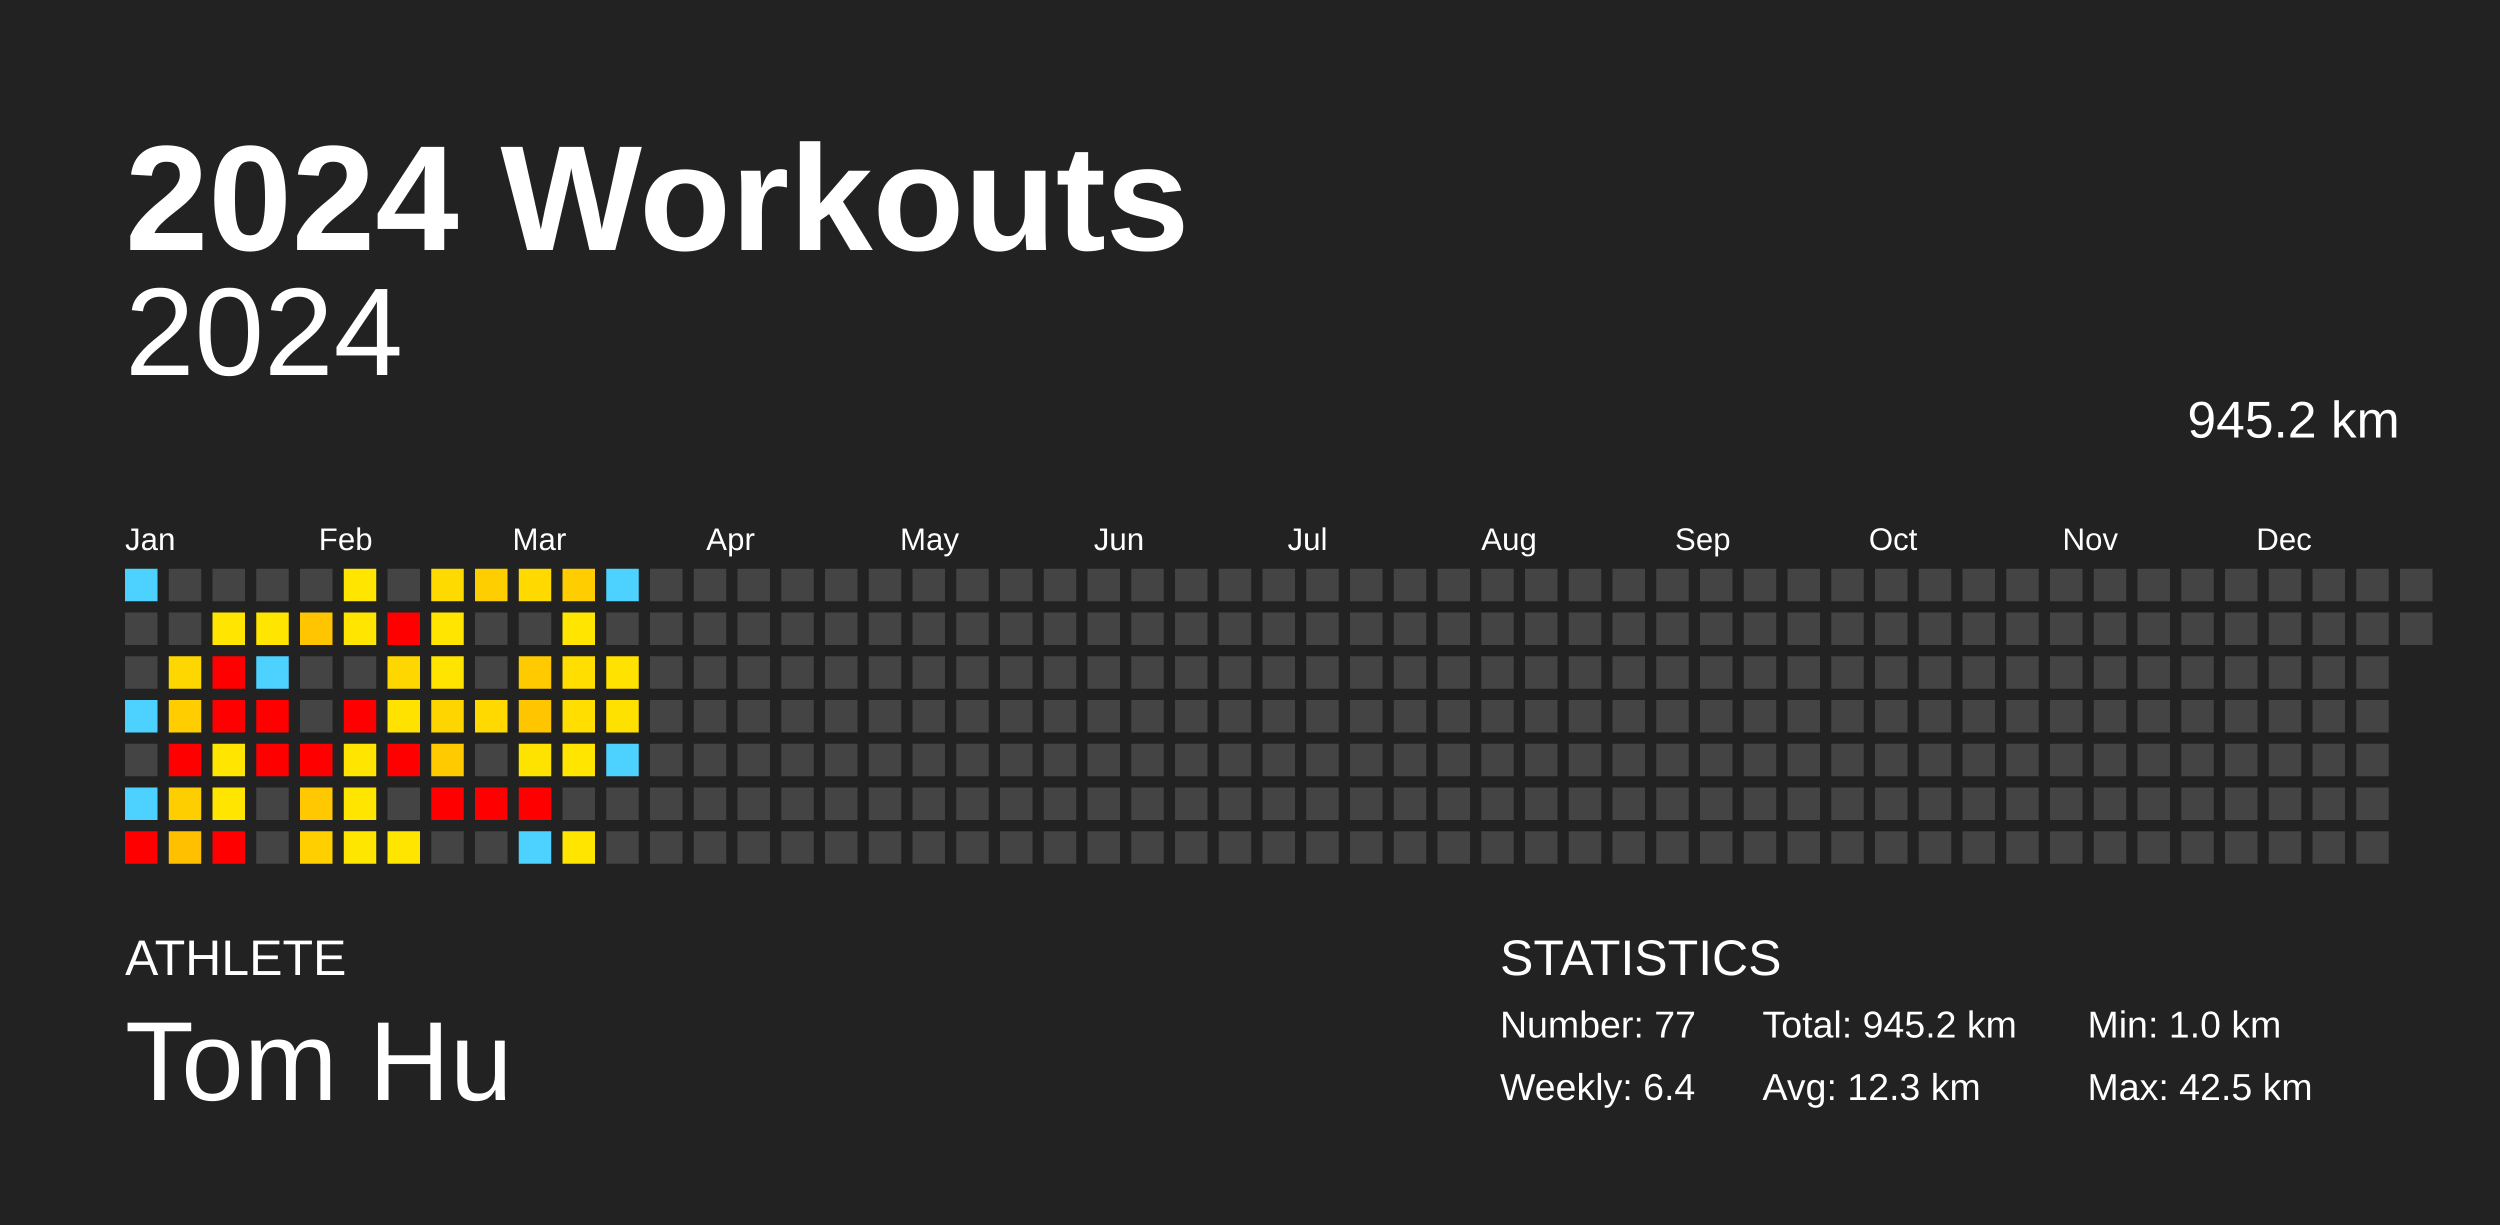
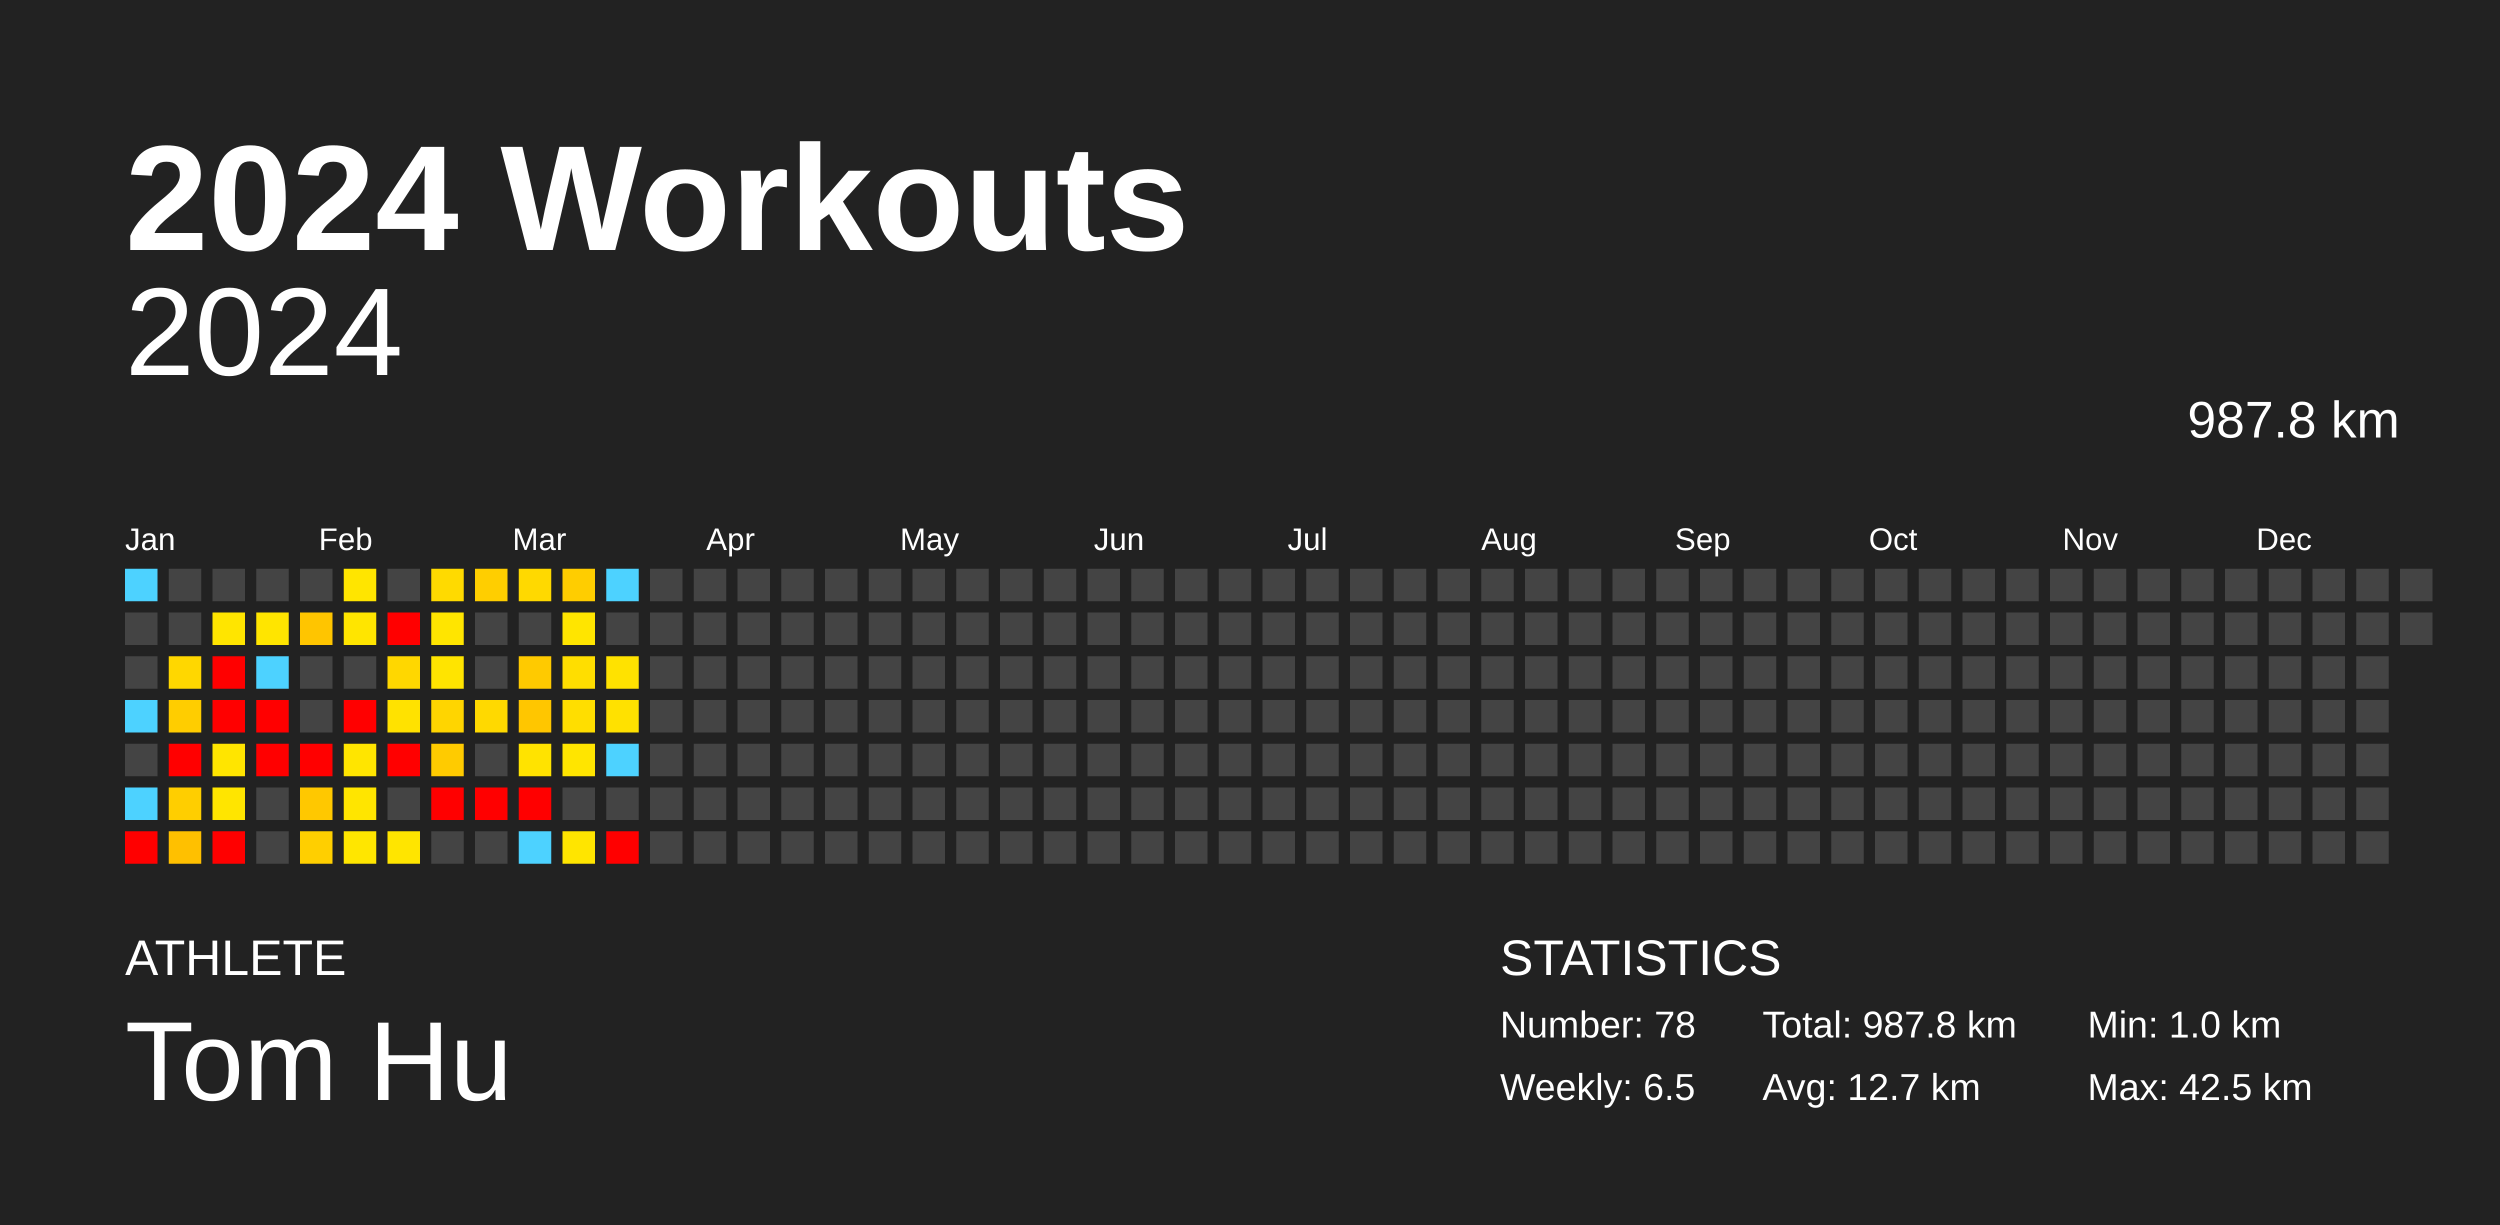
<svg xmlns="http://www.w3.org/2000/svg" baseProfile="full" height="98mm" version="1.1" viewBox="0,0,200,98" width="200mm">
  <defs />
  <rect fill="#222222" height="98" width="200" x="0" y="0" />
  <text fill="#FFFFFF" style="font-size:12px; font-family:Arial; font-weight:bold;" x="10" y="20">2024 Workouts</text>
  <text fill="#FFFFFF" style="font-size:4px; font-family:Arial" x="10" y="78">ATHLETE</text>
  <text fill="#FFFFFF" style="font-size:9px; font-family:Arial" x="10" y="88">Tom Hu</text>
  <text fill="#FFFFFF" style="font-size:4px; font-family:Arial" x="120" y="78">STATISTICS</text>
-   <text fill="#FFFFFF" style="font-size:3px; font-family:Arial" x="120" y="83">Number: 77</text>
-   <text fill="#FFFFFF" style="font-size:3px; font-family:Arial" x="120" y="88">Weekly: 6.4</text>
-   <text fill="#FFFFFF" style="font-size:3px; font-family:Arial" x="141" y="83">Total: 945.2 km</text>
-   <text fill="#FFFFFF" style="font-size:3px; font-family:Arial" x="141" y="88">Avg: 12.3 km</text>
+   <text fill="#FFFFFF" style="font-size:3px; font-family:Arial" x="120" y="83">Number: 78</text>
+   <text fill="#FFFFFF" style="font-size:3px; font-family:Arial" x="120" y="88">Weekly: 6.5</text>
+   <text fill="#FFFFFF" style="font-size:3px; font-family:Arial" x="141" y="83">Total: 987.8 km</text>
+   <text fill="#FFFFFF" style="font-size:3px; font-family:Arial" x="141" y="88">Avg: 12.7 km</text>
  <text fill="#FFFFFF" style="font-size:3px; font-family:Arial" x="167" y="83">Min: 1.0 km</text>
  <text fill="#FFFFFF" style="font-size:3px; font-family:Arial" x="167" y="88">Max: 42.5 km</text>
  <text alignment-baseline="hanging" fill="#FFFFFF" style="font-size:10.0px; font-family:Arial;" x="10" y="30">2024</text>
-   <text alignment-baseline="hanging" fill="#FFFFFF" style="font-size:4.125px; font-family:Arial;" x="175" y="35">945.2 km</text>
+   <text alignment-baseline="hanging" fill="#FFFFFF" style="font-size:4.125px; font-family:Arial;" x="175" y="35">987.8 km</text>
  <text fill="#FFFFFF" style="font-size:2.5px; font-family:Arial" x="10.0" y="44">Jan</text>
  <text fill="#FFFFFF" style="font-size:2.5px; font-family:Arial" x="25.5" y="44">Feb</text>
  <text fill="#FFFFFF" style="font-size:2.5px; font-family:Arial" x="41.0" y="44">Mar</text>
  <text fill="#FFFFFF" style="font-size:2.5px; font-family:Arial" x="56.5" y="44">Apr</text>
  <text fill="#FFFFFF" style="font-size:2.5px; font-family:Arial" x="72.0" y="44">May</text>
  <text fill="#FFFFFF" style="font-size:2.5px; font-family:Arial" x="87.5" y="44">Jun</text>
  <text fill="#FFFFFF" style="font-size:2.5px; font-family:Arial" x="103.0" y="44">Jul</text>
  <text fill="#FFFFFF" style="font-size:2.5px; font-family:Arial" x="118.5" y="44">Aug</text>
  <text fill="#FFFFFF" style="font-size:2.5px; font-family:Arial" x="134.0" y="44">Sep</text>
  <text fill="#FFFFFF" style="font-size:2.5px; font-family:Arial" x="149.5" y="44">Oct</text>
  <text fill="#FFFFFF" style="font-size:2.5px; font-family:Arial" x="165.0" y="44">Nov</text>
  <text fill="#FFFFFF" style="font-size:2.5px; font-family:Arial" x="180.5" y="44">Dec</text>
  <rect fill="#4dd2ff" height="2.6" width="2.6" x="10.0" y="45.5" />
  <rect fill="#444444" height="2.6" width="2.6" x="10.0" y="49.0" />
  <rect fill="#444444" height="2.6" width="2.6" x="10.0" y="52.5" />
  <rect fill="#4dd2ff" height="2.6" width="2.6" x="10.0" y="56.0" />
  <rect fill="#444444" height="2.6" width="2.6" x="10.0" y="59.5" />
  <rect fill="#4dd2ff" height="2.6" width="2.6" x="10.0" y="63.0" />
  <rect fill="red" height="2.6" width="2.6" x="10.0" y="66.5" />
  <rect fill="#444444" height="2.6" width="2.6" x="13.5" y="45.5" />
  <rect fill="#444444" height="2.6" width="2.6" x="13.5" y="49.0" />
  <rect fill="#ffd700" height="2.6" width="2.6" x="13.5" y="52.5" />
  <rect fill="#ffcd00" height="2.6" width="2.6" x="13.5" y="56.0" />
  <rect fill="red" height="2.6" width="2.6" x="13.5" y="59.5" />
  <rect fill="#ffce00" height="2.6" width="2.6" x="13.5" y="63.0" />
  <rect fill="#ffc000" height="2.6" width="2.6" x="13.5" y="66.5" />
  <rect fill="#444444" height="2.6" width="2.6" x="17.0" y="45.5" />
  <rect fill="#ffe500" height="2.6" width="2.6" x="17.0" y="49.0" />
  <rect fill="red" height="2.6" width="2.6" x="17.0" y="52.5" />
  <rect fill="red" height="2.6" width="2.6" x="17.0" y="56.0" />
  <rect fill="#ffe500" height="2.6" width="2.6" x="17.0" y="59.5" />
  <rect fill="#ffe500" height="2.6" width="2.6" x="17.0" y="63.0" />
  <rect fill="red" height="2.6" width="2.6" x="17.0" y="66.5" />
  <rect fill="#444444" height="2.6" width="2.6" x="20.5" y="45.5" />
  <rect fill="#ffe500" height="2.6" width="2.6" x="20.5" y="49.0" />
  <rect fill="#4dd2ff" height="2.6" width="2.6" x="20.5" y="52.5" />
  <rect fill="red" height="2.6" width="2.6" x="20.5" y="56.0" />
  <rect fill="red" height="2.6" width="2.6" x="20.5" y="59.5" />
  <rect fill="#444444" height="2.6" width="2.6" x="20.5" y="63.0" />
  <rect fill="#444444" height="2.6" width="2.6" x="20.5" y="66.5" />
  <rect fill="#444444" height="2.6" width="2.6" x="24.0" y="45.5" />
  <rect fill="#ffc500" height="2.6" width="2.6" x="24.0" y="49.0" />
  <rect fill="#444444" height="2.6" width="2.6" x="24.0" y="52.5" />
  <rect fill="#444444" height="2.6" width="2.6" x="24.0" y="56.0" />
  <rect fill="red" height="2.6" width="2.6" x="24.0" y="59.5" />
  <rect fill="#ffc800" height="2.6" width="2.6" x="24.0" y="63.0" />
  <rect fill="#ffcf00" height="2.6" width="2.6" x="24.0" y="66.5" />
  <rect fill="#ffe500" height="2.6" width="2.6" x="27.5" y="45.5" />
  <rect fill="#ffe500" height="2.6" width="2.6" x="27.5" y="49.0" />
  <rect fill="#444444" height="2.6" width="2.6" x="27.5" y="52.5" />
  <rect fill="red" height="2.6" width="2.6" x="27.5" y="56.0" />
  <rect fill="#ffe500" height="2.6" width="2.6" x="27.5" y="59.5" />
  <rect fill="#ffe500" height="2.6" width="2.6" x="27.5" y="63.0" />
  <rect fill="#ffe600" height="2.6" width="2.6" x="27.5" y="66.5" />
  <rect fill="#444444" height="2.6" width="2.6" x="31.0" y="45.5" />
  <rect fill="red" height="2.6" width="2.6" x="31.0" y="49.0" />
  <rect fill="#ffd700" height="2.6" width="2.6" x="31.0" y="52.5" />
  <rect fill="#ffe200" height="2.6" width="2.6" x="31.0" y="56.0" />
  <rect fill="red" height="2.6" width="2.6" x="31.0" y="59.5" />
  <rect fill="#444444" height="2.6" width="2.6" x="31.0" y="63.0" />
  <rect fill="#ffe500" height="2.6" width="2.6" x="31.0" y="66.5" />
  <rect fill="#ffda00" height="2.6" width="2.6" x="34.5" y="45.5" />
  <rect fill="#ffe500" height="2.6" width="2.6" x="34.5" y="49.0" />
  <rect fill="#ffe400" height="2.6" width="2.6" x="34.5" y="52.5" />
  <rect fill="#ffd500" height="2.6" width="2.6" x="34.5" y="56.0" />
  <rect fill="#ffcb00" height="2.6" width="2.6" x="34.5" y="59.5" />
  <rect fill="red" height="2.6" width="2.6" x="34.5" y="63.0" />
  <rect fill="#444444" height="2.6" width="2.6" x="34.5" y="66.5" />
  <rect fill="#ffce00" height="2.6" width="2.6" x="38.0" y="45.5" />
  <rect fill="#444444" height="2.6" width="2.6" x="38.0" y="49.0" />
  <rect fill="#444444" height="2.6" width="2.6" x="38.0" y="52.5" />
  <rect fill="#ffd900" height="2.6" width="2.6" x="38.0" y="56.0" />
  <rect fill="#444444" height="2.6" width="2.6" x="38.0" y="59.5" />
  <rect fill="red" height="2.6" width="2.6" x="38.0" y="63.0" />
  <rect fill="#444444" height="2.6" width="2.6" x="38.0" y="66.5" />
  <rect fill="#ffd900" height="2.6" width="2.6" x="41.5" y="45.5" />
  <rect fill="#444444" height="2.6" width="2.6" x="41.5" y="49.0" />
  <rect fill="#ffca00" height="2.6" width="2.6" x="41.5" y="52.5" />
  <rect fill="#ffc600" height="2.6" width="2.6" x="41.5" y="56.0" />
  <rect fill="#ffe300" height="2.6" width="2.6" x="41.5" y="59.5" />
  <rect fill="red" height="2.6" width="2.6" x="41.5" y="63.0" />
  <rect fill="#4dd2ff" height="2.6" width="2.6" x="41.5" y="66.5" />
  <rect fill="#ffcd00" height="2.6" width="2.6" x="45.0" y="45.5" />
  <rect fill="#ffe500" height="2.6" width="2.6" x="45.0" y="49.0" />
  <rect fill="#ffde00" height="2.6" width="2.6" x="45.0" y="52.5" />
  <rect fill="#ffde00" height="2.6" width="2.6" x="45.0" y="56.0" />
  <rect fill="#ffe500" height="2.6" width="2.6" x="45.0" y="59.5" />
  <rect fill="#444444" height="2.6" width="2.6" x="45.0" y="63.0" />
  <rect fill="#ffe500" height="2.6" width="2.6" x="45.0" y="66.5" />
  <rect fill="#4dd2ff" height="2.6" width="2.6" x="48.5" y="45.5" />
  <rect fill="#444444" height="2.6" width="2.6" x="48.5" y="49.0" />
  <rect fill="#ffe200" height="2.6" width="2.6" x="48.5" y="52.5" />
  <rect fill="#ffe100" height="2.6" width="2.6" x="48.5" y="56.0" />
  <rect fill="#4dd2ff" height="2.6" width="2.6" x="48.5" y="59.5" />
  <rect fill="#444444" height="2.6" width="2.6" x="48.5" y="63.0" />
-   <rect fill="#444444" height="2.6" width="2.6" x="48.5" y="66.5" />
+   <rect fill="red" height="2.6" width="2.6" x="48.5" y="66.5" />
  <rect fill="#444444" height="2.6" width="2.6" x="52.0" y="45.5" />
  <rect fill="#444444" height="2.6" width="2.6" x="52.0" y="49.0" />
  <rect fill="#444444" height="2.6" width="2.6" x="52.0" y="52.5" />
  <rect fill="#444444" height="2.6" width="2.6" x="52.0" y="56.0" />
  <rect fill="#444444" height="2.6" width="2.6" x="52.0" y="59.5" />
  <rect fill="#444444" height="2.6" width="2.6" x="52.0" y="63.0" />
  <rect fill="#444444" height="2.6" width="2.6" x="52.0" y="66.5" />
  <rect fill="#444444" height="2.6" width="2.6" x="55.5" y="45.5" />
  <rect fill="#444444" height="2.6" width="2.6" x="55.5" y="49.0" />
  <rect fill="#444444" height="2.6" width="2.6" x="55.5" y="52.5" />
  <rect fill="#444444" height="2.6" width="2.6" x="55.5" y="56.0" />
  <rect fill="#444444" height="2.6" width="2.6" x="55.5" y="59.5" />
  <rect fill="#444444" height="2.6" width="2.6" x="55.5" y="63.0" />
  <rect fill="#444444" height="2.6" width="2.6" x="55.5" y="66.5" />
  <rect fill="#444444" height="2.6" width="2.6" x="59.0" y="45.5" />
  <rect fill="#444444" height="2.6" width="2.6" x="59.0" y="49.0" />
  <rect fill="#444444" height="2.6" width="2.6" x="59.0" y="52.5" />
  <rect fill="#444444" height="2.6" width="2.6" x="59.0" y="56.0" />
  <rect fill="#444444" height="2.6" width="2.6" x="59.0" y="59.5" />
  <rect fill="#444444" height="2.6" width="2.6" x="59.0" y="63.0" />
  <rect fill="#444444" height="2.6" width="2.6" x="59.0" y="66.5" />
  <rect fill="#444444" height="2.6" width="2.6" x="62.5" y="45.5" />
  <rect fill="#444444" height="2.6" width="2.6" x="62.5" y="49.0" />
  <rect fill="#444444" height="2.6" width="2.6" x="62.5" y="52.5" />
  <rect fill="#444444" height="2.6" width="2.6" x="62.5" y="56.0" />
  <rect fill="#444444" height="2.6" width="2.6" x="62.5" y="59.5" />
  <rect fill="#444444" height="2.6" width="2.6" x="62.5" y="63.0" />
  <rect fill="#444444" height="2.6" width="2.6" x="62.5" y="66.5" />
  <rect fill="#444444" height="2.6" width="2.6" x="66.0" y="45.5" />
  <rect fill="#444444" height="2.6" width="2.6" x="66.0" y="49.0" />
  <rect fill="#444444" height="2.6" width="2.6" x="66.0" y="52.5" />
  <rect fill="#444444" height="2.6" width="2.6" x="66.0" y="56.0" />
  <rect fill="#444444" height="2.6" width="2.6" x="66.0" y="59.5" />
  <rect fill="#444444" height="2.6" width="2.6" x="66.0" y="63.0" />
  <rect fill="#444444" height="2.6" width="2.6" x="66.0" y="66.5" />
  <rect fill="#444444" height="2.6" width="2.6" x="69.5" y="45.5" />
  <rect fill="#444444" height="2.6" width="2.6" x="69.5" y="49.0" />
  <rect fill="#444444" height="2.6" width="2.6" x="69.5" y="52.5" />
  <rect fill="#444444" height="2.6" width="2.6" x="69.5" y="56.0" />
  <rect fill="#444444" height="2.6" width="2.6" x="69.5" y="59.5" />
  <rect fill="#444444" height="2.6" width="2.6" x="69.5" y="63.0" />
  <rect fill="#444444" height="2.6" width="2.6" x="69.5" y="66.5" />
  <rect fill="#444444" height="2.6" width="2.6" x="73.0" y="45.5" />
  <rect fill="#444444" height="2.6" width="2.6" x="73.0" y="49.0" />
  <rect fill="#444444" height="2.6" width="2.6" x="73.0" y="52.5" />
  <rect fill="#444444" height="2.6" width="2.6" x="73.0" y="56.0" />
  <rect fill="#444444" height="2.6" width="2.6" x="73.0" y="59.5" />
  <rect fill="#444444" height="2.6" width="2.6" x="73.0" y="63.0" />
  <rect fill="#444444" height="2.6" width="2.6" x="73.0" y="66.5" />
  <rect fill="#444444" height="2.6" width="2.6" x="76.5" y="45.5" />
  <rect fill="#444444" height="2.6" width="2.6" x="76.5" y="49.0" />
  <rect fill="#444444" height="2.6" width="2.6" x="76.5" y="52.5" />
  <rect fill="#444444" height="2.6" width="2.6" x="76.5" y="56.0" />
  <rect fill="#444444" height="2.6" width="2.6" x="76.5" y="59.5" />
  <rect fill="#444444" height="2.6" width="2.6" x="76.5" y="63.0" />
  <rect fill="#444444" height="2.6" width="2.6" x="76.5" y="66.5" />
  <rect fill="#444444" height="2.6" width="2.6" x="80.0" y="45.5" />
  <rect fill="#444444" height="2.6" width="2.6" x="80.0" y="49.0" />
  <rect fill="#444444" height="2.6" width="2.6" x="80.0" y="52.5" />
  <rect fill="#444444" height="2.6" width="2.6" x="80.0" y="56.0" />
  <rect fill="#444444" height="2.6" width="2.6" x="80.0" y="59.5" />
  <rect fill="#444444" height="2.6" width="2.6" x="80.0" y="63.0" />
  <rect fill="#444444" height="2.6" width="2.6" x="80.0" y="66.5" />
  <rect fill="#444444" height="2.6" width="2.6" x="83.5" y="45.5" />
  <rect fill="#444444" height="2.6" width="2.6" x="83.5" y="49.0" />
  <rect fill="#444444" height="2.6" width="2.6" x="83.5" y="52.5" />
  <rect fill="#444444" height="2.6" width="2.6" x="83.5" y="56.0" />
  <rect fill="#444444" height="2.6" width="2.6" x="83.5" y="59.5" />
  <rect fill="#444444" height="2.6" width="2.6" x="83.5" y="63.0" />
  <rect fill="#444444" height="2.6" width="2.6" x="83.5" y="66.5" />
  <rect fill="#444444" height="2.6" width="2.6" x="87.0" y="45.5" />
  <rect fill="#444444" height="2.6" width="2.6" x="87.0" y="49.0" />
  <rect fill="#444444" height="2.6" width="2.6" x="87.0" y="52.5" />
  <rect fill="#444444" height="2.6" width="2.6" x="87.0" y="56.0" />
  <rect fill="#444444" height="2.6" width="2.6" x="87.0" y="59.5" />
  <rect fill="#444444" height="2.6" width="2.6" x="87.0" y="63.0" />
  <rect fill="#444444" height="2.6" width="2.6" x="87.0" y="66.5" />
  <rect fill="#444444" height="2.6" width="2.6" x="90.5" y="45.5" />
  <rect fill="#444444" height="2.6" width="2.6" x="90.5" y="49.0" />
  <rect fill="#444444" height="2.6" width="2.6" x="90.5" y="52.5" />
  <rect fill="#444444" height="2.6" width="2.6" x="90.5" y="56.0" />
  <rect fill="#444444" height="2.6" width="2.6" x="90.5" y="59.5" />
  <rect fill="#444444" height="2.6" width="2.6" x="90.5" y="63.0" />
  <rect fill="#444444" height="2.6" width="2.6" x="90.5" y="66.5" />
  <rect fill="#444444" height="2.6" width="2.6" x="94.0" y="45.5" />
  <rect fill="#444444" height="2.6" width="2.6" x="94.0" y="49.0" />
  <rect fill="#444444" height="2.6" width="2.6" x="94.0" y="52.5" />
  <rect fill="#444444" height="2.6" width="2.6" x="94.0" y="56.0" />
  <rect fill="#444444" height="2.6" width="2.6" x="94.0" y="59.5" />
  <rect fill="#444444" height="2.6" width="2.6" x="94.0" y="63.0" />
  <rect fill="#444444" height="2.6" width="2.6" x="94.0" y="66.5" />
  <rect fill="#444444" height="2.6" width="2.6" x="97.5" y="45.5" />
  <rect fill="#444444" height="2.6" width="2.6" x="97.5" y="49.0" />
  <rect fill="#444444" height="2.6" width="2.6" x="97.5" y="52.5" />
  <rect fill="#444444" height="2.6" width="2.6" x="97.5" y="56.0" />
  <rect fill="#444444" height="2.6" width="2.6" x="97.5" y="59.5" />
  <rect fill="#444444" height="2.6" width="2.6" x="97.5" y="63.0" />
  <rect fill="#444444" height="2.6" width="2.6" x="97.5" y="66.5" />
  <rect fill="#444444" height="2.6" width="2.6" x="101.0" y="45.5" />
  <rect fill="#444444" height="2.6" width="2.6" x="101.0" y="49.0" />
  <rect fill="#444444" height="2.6" width="2.6" x="101.0" y="52.5" />
  <rect fill="#444444" height="2.6" width="2.6" x="101.0" y="56.0" />
  <rect fill="#444444" height="2.6" width="2.6" x="101.0" y="59.5" />
  <rect fill="#444444" height="2.6" width="2.6" x="101.0" y="63.0" />
  <rect fill="#444444" height="2.6" width="2.6" x="101.0" y="66.5" />
  <rect fill="#444444" height="2.6" width="2.6" x="104.5" y="45.5" />
  <rect fill="#444444" height="2.6" width="2.6" x="104.5" y="49.0" />
  <rect fill="#444444" height="2.6" width="2.6" x="104.5" y="52.5" />
  <rect fill="#444444" height="2.6" width="2.6" x="104.5" y="56.0" />
  <rect fill="#444444" height="2.6" width="2.6" x="104.5" y="59.5" />
  <rect fill="#444444" height="2.6" width="2.6" x="104.5" y="63.0" />
  <rect fill="#444444" height="2.6" width="2.6" x="104.5" y="66.5" />
  <rect fill="#444444" height="2.6" width="2.6" x="108.0" y="45.5" />
  <rect fill="#444444" height="2.6" width="2.6" x="108.0" y="49.0" />
  <rect fill="#444444" height="2.6" width="2.6" x="108.0" y="52.5" />
  <rect fill="#444444" height="2.6" width="2.6" x="108.0" y="56.0" />
  <rect fill="#444444" height="2.6" width="2.6" x="108.0" y="59.5" />
  <rect fill="#444444" height="2.6" width="2.6" x="108.0" y="63.0" />
  <rect fill="#444444" height="2.6" width="2.6" x="108.0" y="66.5" />
  <rect fill="#444444" height="2.6" width="2.6" x="111.5" y="45.5" />
  <rect fill="#444444" height="2.6" width="2.6" x="111.5" y="49.0" />
  <rect fill="#444444" height="2.6" width="2.6" x="111.5" y="52.5" />
  <rect fill="#444444" height="2.6" width="2.6" x="111.5" y="56.0" />
  <rect fill="#444444" height="2.6" width="2.6" x="111.5" y="59.5" />
  <rect fill="#444444" height="2.6" width="2.6" x="111.5" y="63.0" />
  <rect fill="#444444" height="2.6" width="2.6" x="111.5" y="66.5" />
  <rect fill="#444444" height="2.6" width="2.6" x="115.0" y="45.5" />
  <rect fill="#444444" height="2.6" width="2.6" x="115.0" y="49.0" />
  <rect fill="#444444" height="2.6" width="2.6" x="115.0" y="52.5" />
  <rect fill="#444444" height="2.6" width="2.6" x="115.0" y="56.0" />
  <rect fill="#444444" height="2.6" width="2.6" x="115.0" y="59.5" />
  <rect fill="#444444" height="2.6" width="2.6" x="115.0" y="63.0" />
  <rect fill="#444444" height="2.6" width="2.6" x="115.0" y="66.5" />
  <rect fill="#444444" height="2.6" width="2.6" x="118.5" y="45.5" />
  <rect fill="#444444" height="2.6" width="2.6" x="118.5" y="49.0" />
  <rect fill="#444444" height="2.6" width="2.6" x="118.5" y="52.5" />
  <rect fill="#444444" height="2.6" width="2.6" x="118.5" y="56.0" />
  <rect fill="#444444" height="2.6" width="2.6" x="118.5" y="59.5" />
  <rect fill="#444444" height="2.6" width="2.6" x="118.5" y="63.0" />
  <rect fill="#444444" height="2.6" width="2.6" x="118.5" y="66.5" />
  <rect fill="#444444" height="2.6" width="2.6" x="122.0" y="45.5" />
  <rect fill="#444444" height="2.6" width="2.6" x="122.0" y="49.0" />
  <rect fill="#444444" height="2.6" width="2.6" x="122.0" y="52.5" />
  <rect fill="#444444" height="2.6" width="2.6" x="122.0" y="56.0" />
  <rect fill="#444444" height="2.6" width="2.6" x="122.0" y="59.5" />
  <rect fill="#444444" height="2.6" width="2.6" x="122.0" y="63.0" />
  <rect fill="#444444" height="2.6" width="2.6" x="122.0" y="66.5" />
  <rect fill="#444444" height="2.6" width="2.6" x="125.5" y="45.5" />
  <rect fill="#444444" height="2.6" width="2.6" x="125.5" y="49.0" />
  <rect fill="#444444" height="2.6" width="2.6" x="125.5" y="52.5" />
  <rect fill="#444444" height="2.6" width="2.6" x="125.5" y="56.0" />
  <rect fill="#444444" height="2.6" width="2.6" x="125.5" y="59.5" />
  <rect fill="#444444" height="2.6" width="2.6" x="125.5" y="63.0" />
  <rect fill="#444444" height="2.6" width="2.6" x="125.5" y="66.5" />
  <rect fill="#444444" height="2.6" width="2.6" x="129.0" y="45.5" />
  <rect fill="#444444" height="2.6" width="2.6" x="129.0" y="49.0" />
  <rect fill="#444444" height="2.6" width="2.6" x="129.0" y="52.5" />
  <rect fill="#444444" height="2.6" width="2.6" x="129.0" y="56.0" />
  <rect fill="#444444" height="2.6" width="2.6" x="129.0" y="59.5" />
  <rect fill="#444444" height="2.6" width="2.6" x="129.0" y="63.0" />
  <rect fill="#444444" height="2.6" width="2.6" x="129.0" y="66.5" />
  <rect fill="#444444" height="2.6" width="2.6" x="132.5" y="45.5" />
  <rect fill="#444444" height="2.6" width="2.6" x="132.5" y="49.0" />
  <rect fill="#444444" height="2.6" width="2.6" x="132.5" y="52.5" />
  <rect fill="#444444" height="2.6" width="2.6" x="132.5" y="56.0" />
  <rect fill="#444444" height="2.6" width="2.6" x="132.5" y="59.5" />
  <rect fill="#444444" height="2.6" width="2.6" x="132.5" y="63.0" />
  <rect fill="#444444" height="2.6" width="2.6" x="132.5" y="66.5" />
  <rect fill="#444444" height="2.6" width="2.6" x="136.0" y="45.5" />
  <rect fill="#444444" height="2.6" width="2.6" x="136.0" y="49.0" />
  <rect fill="#444444" height="2.6" width="2.6" x="136.0" y="52.5" />
  <rect fill="#444444" height="2.6" width="2.6" x="136.0" y="56.0" />
  <rect fill="#444444" height="2.6" width="2.6" x="136.0" y="59.5" />
  <rect fill="#444444" height="2.6" width="2.6" x="136.0" y="63.0" />
  <rect fill="#444444" height="2.6" width="2.6" x="136.0" y="66.5" />
  <rect fill="#444444" height="2.6" width="2.6" x="139.5" y="45.5" />
  <rect fill="#444444" height="2.6" width="2.6" x="139.5" y="49.0" />
  <rect fill="#444444" height="2.6" width="2.6" x="139.5" y="52.5" />
  <rect fill="#444444" height="2.6" width="2.6" x="139.5" y="56.0" />
  <rect fill="#444444" height="2.6" width="2.6" x="139.5" y="59.5" />
  <rect fill="#444444" height="2.6" width="2.6" x="139.5" y="63.0" />
  <rect fill="#444444" height="2.6" width="2.6" x="139.5" y="66.5" />
  <rect fill="#444444" height="2.6" width="2.6" x="143.0" y="45.5" />
  <rect fill="#444444" height="2.6" width="2.6" x="143.0" y="49.0" />
  <rect fill="#444444" height="2.6" width="2.6" x="143.0" y="52.5" />
  <rect fill="#444444" height="2.6" width="2.6" x="143.0" y="56.0" />
  <rect fill="#444444" height="2.6" width="2.6" x="143.0" y="59.5" />
  <rect fill="#444444" height="2.6" width="2.6" x="143.0" y="63.0" />
  <rect fill="#444444" height="2.6" width="2.6" x="143.0" y="66.5" />
  <rect fill="#444444" height="2.6" width="2.6" x="146.5" y="45.5" />
  <rect fill="#444444" height="2.6" width="2.6" x="146.5" y="49.0" />
  <rect fill="#444444" height="2.6" width="2.6" x="146.5" y="52.5" />
  <rect fill="#444444" height="2.6" width="2.6" x="146.5" y="56.0" />
  <rect fill="#444444" height="2.6" width="2.6" x="146.5" y="59.5" />
  <rect fill="#444444" height="2.6" width="2.6" x="146.5" y="63.0" />
  <rect fill="#444444" height="2.6" width="2.6" x="146.5" y="66.5" />
  <rect fill="#444444" height="2.6" width="2.6" x="150.0" y="45.5" />
  <rect fill="#444444" height="2.6" width="2.6" x="150.0" y="49.0" />
  <rect fill="#444444" height="2.6" width="2.6" x="150.0" y="52.5" />
  <rect fill="#444444" height="2.6" width="2.6" x="150.0" y="56.0" />
  <rect fill="#444444" height="2.6" width="2.6" x="150.0" y="59.5" />
  <rect fill="#444444" height="2.6" width="2.6" x="150.0" y="63.0" />
  <rect fill="#444444" height="2.6" width="2.6" x="150.0" y="66.5" />
  <rect fill="#444444" height="2.6" width="2.6" x="153.5" y="45.5" />
  <rect fill="#444444" height="2.6" width="2.6" x="153.5" y="49.0" />
  <rect fill="#444444" height="2.6" width="2.6" x="153.5" y="52.5" />
  <rect fill="#444444" height="2.6" width="2.6" x="153.5" y="56.0" />
  <rect fill="#444444" height="2.6" width="2.6" x="153.5" y="59.5" />
  <rect fill="#444444" height="2.6" width="2.6" x="153.5" y="63.0" />
  <rect fill="#444444" height="2.6" width="2.6" x="153.5" y="66.5" />
  <rect fill="#444444" height="2.6" width="2.6" x="157.0" y="45.5" />
  <rect fill="#444444" height="2.6" width="2.6" x="157.0" y="49.0" />
  <rect fill="#444444" height="2.6" width="2.6" x="157.0" y="52.5" />
  <rect fill="#444444" height="2.6" width="2.6" x="157.0" y="56.0" />
  <rect fill="#444444" height="2.6" width="2.6" x="157.0" y="59.5" />
  <rect fill="#444444" height="2.6" width="2.6" x="157.0" y="63.0" />
  <rect fill="#444444" height="2.6" width="2.6" x="157.0" y="66.5" />
  <rect fill="#444444" height="2.6" width="2.6" x="160.5" y="45.5" />
  <rect fill="#444444" height="2.6" width="2.6" x="160.5" y="49.0" />
  <rect fill="#444444" height="2.6" width="2.6" x="160.5" y="52.5" />
  <rect fill="#444444" height="2.6" width="2.6" x="160.5" y="56.0" />
  <rect fill="#444444" height="2.6" width="2.6" x="160.5" y="59.5" />
  <rect fill="#444444" height="2.6" width="2.6" x="160.5" y="63.0" />
  <rect fill="#444444" height="2.6" width="2.6" x="160.5" y="66.5" />
  <rect fill="#444444" height="2.6" width="2.6" x="164.0" y="45.5" />
  <rect fill="#444444" height="2.6" width="2.6" x="164.0" y="49.0" />
  <rect fill="#444444" height="2.6" width="2.6" x="164.0" y="52.5" />
  <rect fill="#444444" height="2.6" width="2.6" x="164.0" y="56.0" />
  <rect fill="#444444" height="2.6" width="2.6" x="164.0" y="59.5" />
  <rect fill="#444444" height="2.6" width="2.6" x="164.0" y="63.0" />
  <rect fill="#444444" height="2.6" width="2.6" x="164.0" y="66.5" />
  <rect fill="#444444" height="2.6" width="2.6" x="167.5" y="45.5" />
  <rect fill="#444444" height="2.6" width="2.6" x="167.5" y="49.0" />
  <rect fill="#444444" height="2.6" width="2.6" x="167.5" y="52.5" />
  <rect fill="#444444" height="2.6" width="2.6" x="167.5" y="56.0" />
  <rect fill="#444444" height="2.6" width="2.6" x="167.5" y="59.5" />
  <rect fill="#444444" height="2.6" width="2.6" x="167.5" y="63.0" />
  <rect fill="#444444" height="2.6" width="2.6" x="167.5" y="66.5" />
  <rect fill="#444444" height="2.6" width="2.6" x="171.0" y="45.5" />
  <rect fill="#444444" height="2.6" width="2.6" x="171.0" y="49.0" />
  <rect fill="#444444" height="2.6" width="2.6" x="171.0" y="52.5" />
  <rect fill="#444444" height="2.6" width="2.6" x="171.0" y="56.0" />
  <rect fill="#444444" height="2.6" width="2.6" x="171.0" y="59.5" />
  <rect fill="#444444" height="2.6" width="2.6" x="171.0" y="63.0" />
  <rect fill="#444444" height="2.6" width="2.6" x="171.0" y="66.5" />
  <rect fill="#444444" height="2.6" width="2.6" x="174.5" y="45.5" />
  <rect fill="#444444" height="2.6" width="2.6" x="174.5" y="49.0" />
  <rect fill="#444444" height="2.6" width="2.6" x="174.5" y="52.5" />
  <rect fill="#444444" height="2.6" width="2.6" x="174.5" y="56.0" />
  <rect fill="#444444" height="2.6" width="2.6" x="174.5" y="59.5" />
  <rect fill="#444444" height="2.6" width="2.6" x="174.5" y="63.0" />
  <rect fill="#444444" height="2.6" width="2.6" x="174.5" y="66.5" />
  <rect fill="#444444" height="2.6" width="2.6" x="178.0" y="45.5" />
  <rect fill="#444444" height="2.6" width="2.6" x="178.0" y="49.0" />
  <rect fill="#444444" height="2.6" width="2.6" x="178.0" y="52.5" />
  <rect fill="#444444" height="2.6" width="2.6" x="178.0" y="56.0" />
  <rect fill="#444444" height="2.6" width="2.6" x="178.0" y="59.5" />
  <rect fill="#444444" height="2.6" width="2.6" x="178.0" y="63.0" />
  <rect fill="#444444" height="2.6" width="2.6" x="178.0" y="66.5" />
  <rect fill="#444444" height="2.6" width="2.6" x="181.5" y="45.5" />
  <rect fill="#444444" height="2.6" width="2.6" x="181.5" y="49.0" />
  <rect fill="#444444" height="2.6" width="2.6" x="181.5" y="52.5" />
  <rect fill="#444444" height="2.6" width="2.6" x="181.5" y="56.0" />
  <rect fill="#444444" height="2.6" width="2.6" x="181.5" y="59.5" />
  <rect fill="#444444" height="2.6" width="2.6" x="181.5" y="63.0" />
  <rect fill="#444444" height="2.6" width="2.6" x="181.5" y="66.5" />
  <rect fill="#444444" height="2.6" width="2.6" x="185.0" y="45.5" />
  <rect fill="#444444" height="2.6" width="2.6" x="185.0" y="49.0" />
  <rect fill="#444444" height="2.6" width="2.6" x="185.0" y="52.5" />
  <rect fill="#444444" height="2.6" width="2.6" x="185.0" y="56.0" />
  <rect fill="#444444" height="2.6" width="2.6" x="185.0" y="59.5" />
  <rect fill="#444444" height="2.6" width="2.6" x="185.0" y="63.0" />
  <rect fill="#444444" height="2.6" width="2.6" x="185.0" y="66.5" />
  <rect fill="#444444" height="2.6" width="2.6" x="188.5" y="45.5" />
  <rect fill="#444444" height="2.6" width="2.6" x="188.5" y="49.0" />
  <rect fill="#444444" height="2.6" width="2.6" x="188.5" y="52.5" />
  <rect fill="#444444" height="2.6" width="2.6" x="188.5" y="56.0" />
  <rect fill="#444444" height="2.6" width="2.6" x="188.5" y="59.5" />
  <rect fill="#444444" height="2.6" width="2.6" x="188.5" y="63.0" />
  <rect fill="#444444" height="2.6" width="2.6" x="188.5" y="66.5" />
  <rect fill="#444444" height="2.6" width="2.6" x="192.0" y="45.5" />
  <rect fill="#444444" height="2.6" width="2.6" x="192.0" y="49.0" />
</svg>
